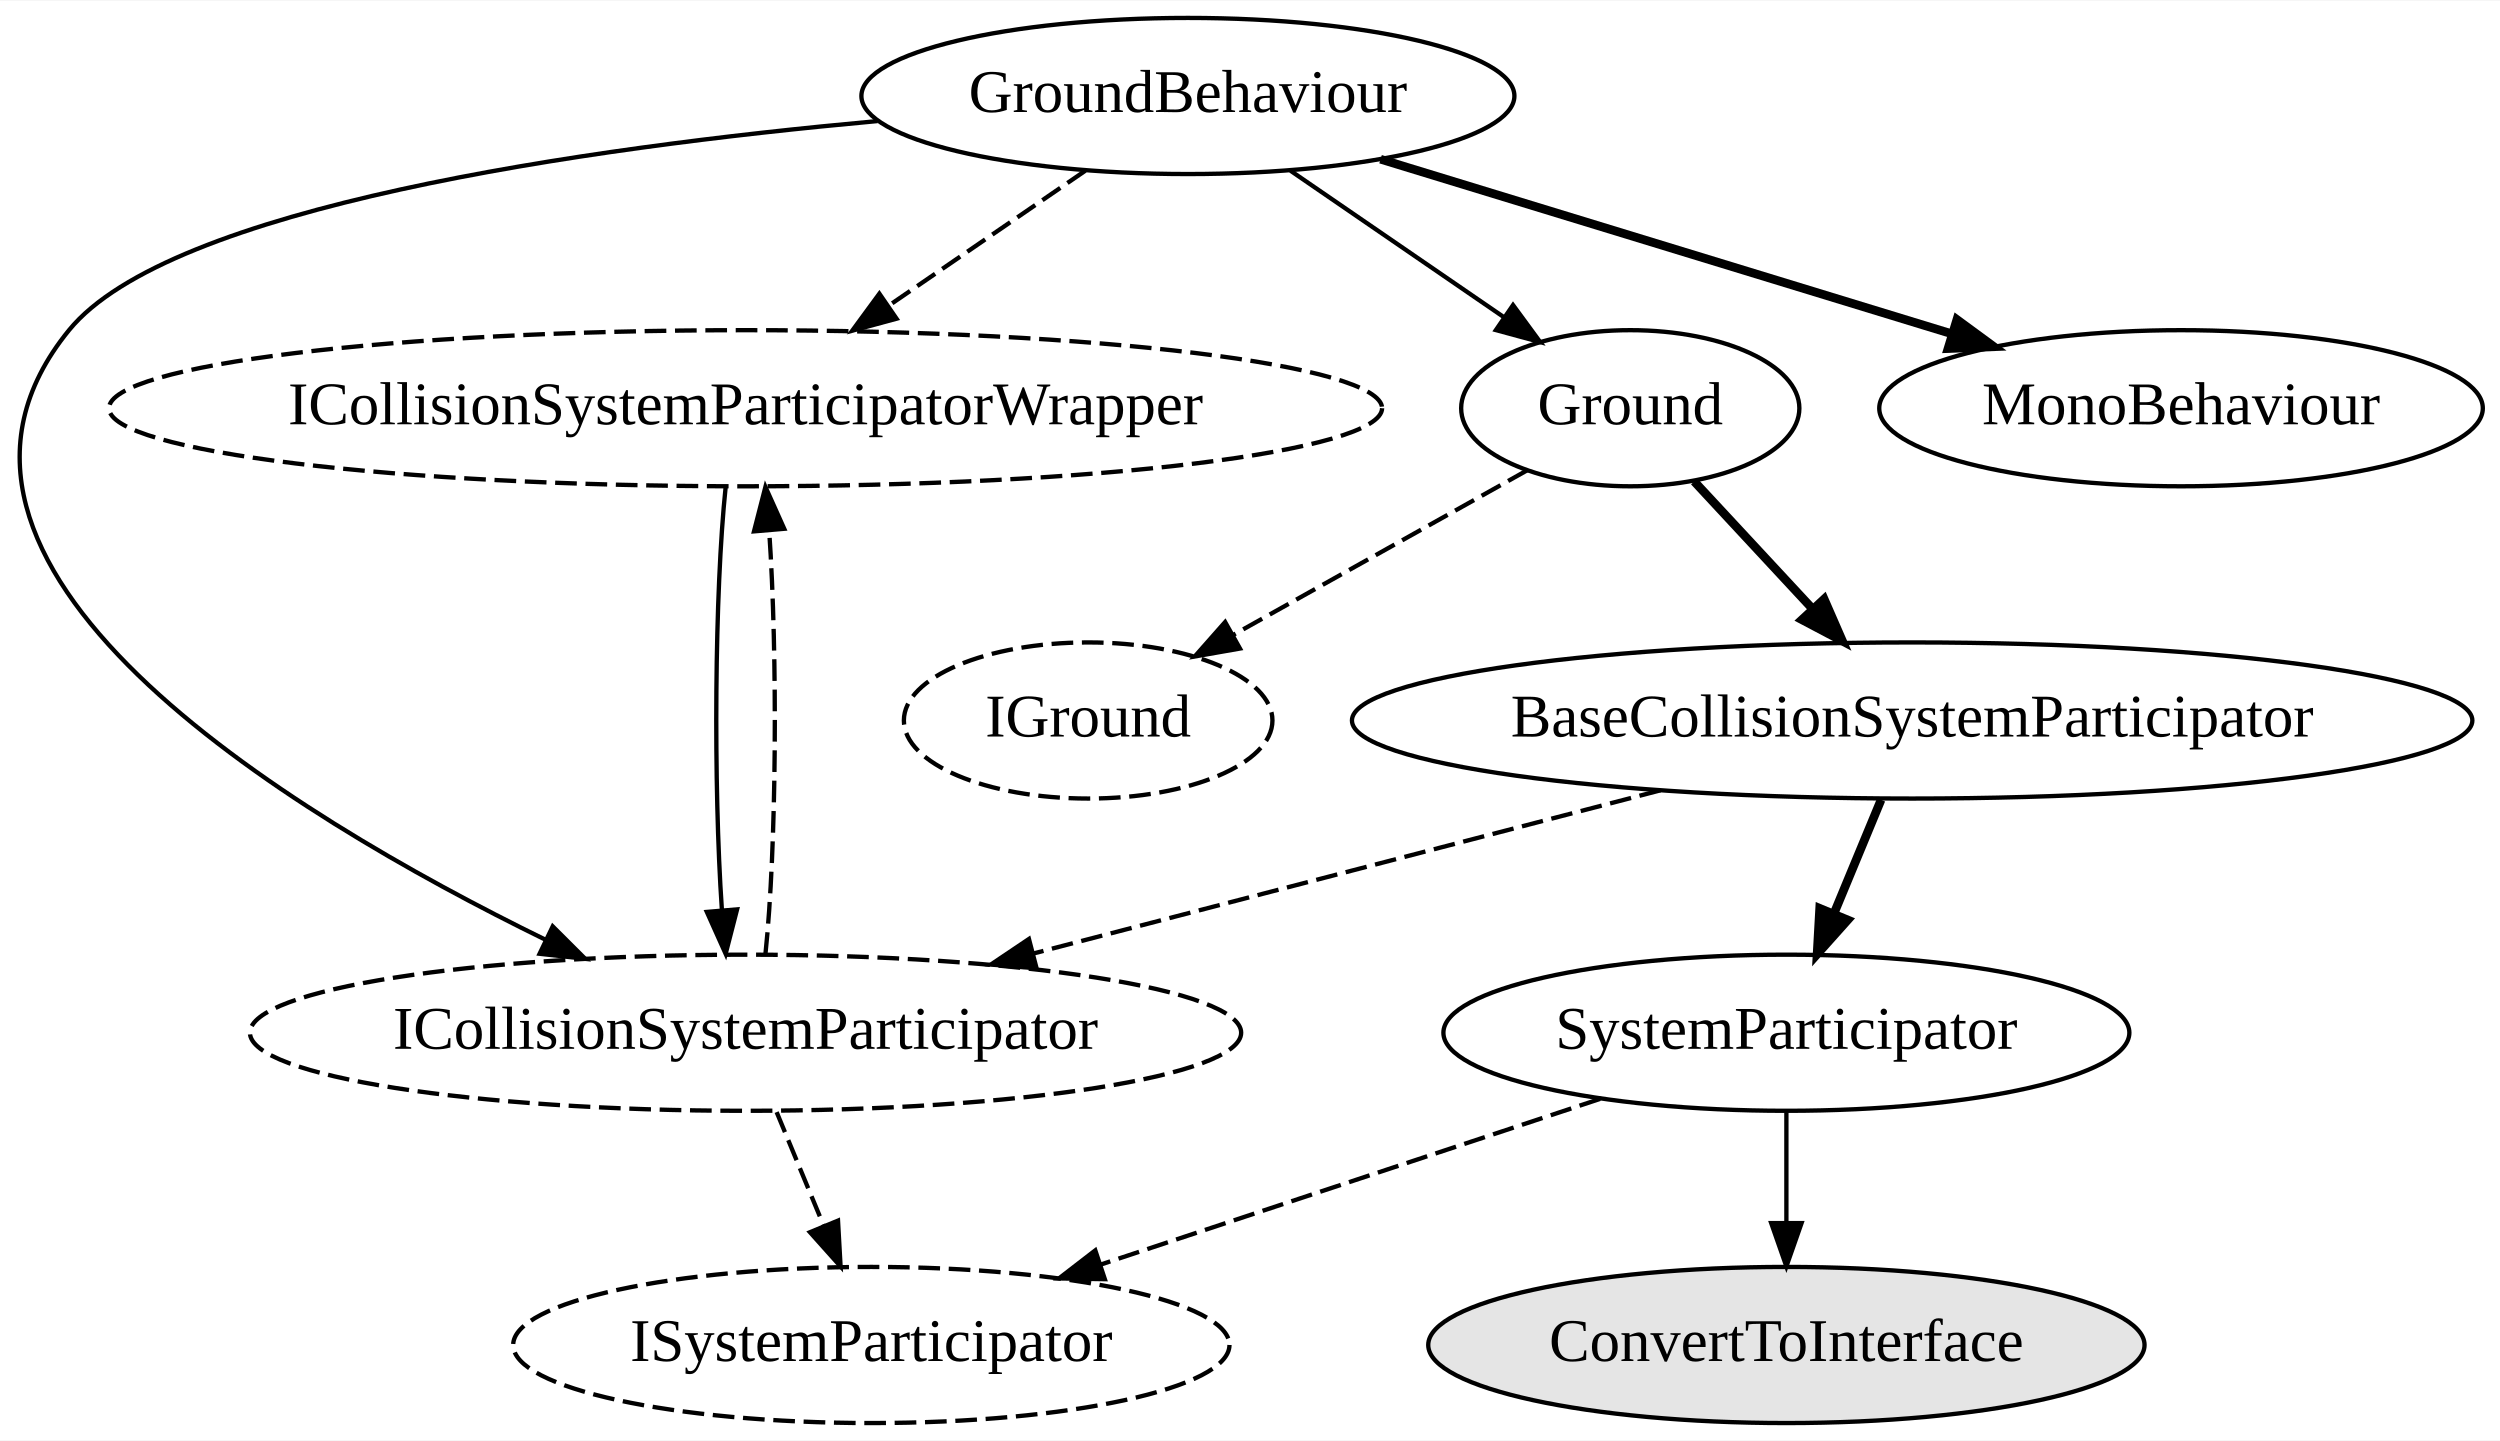
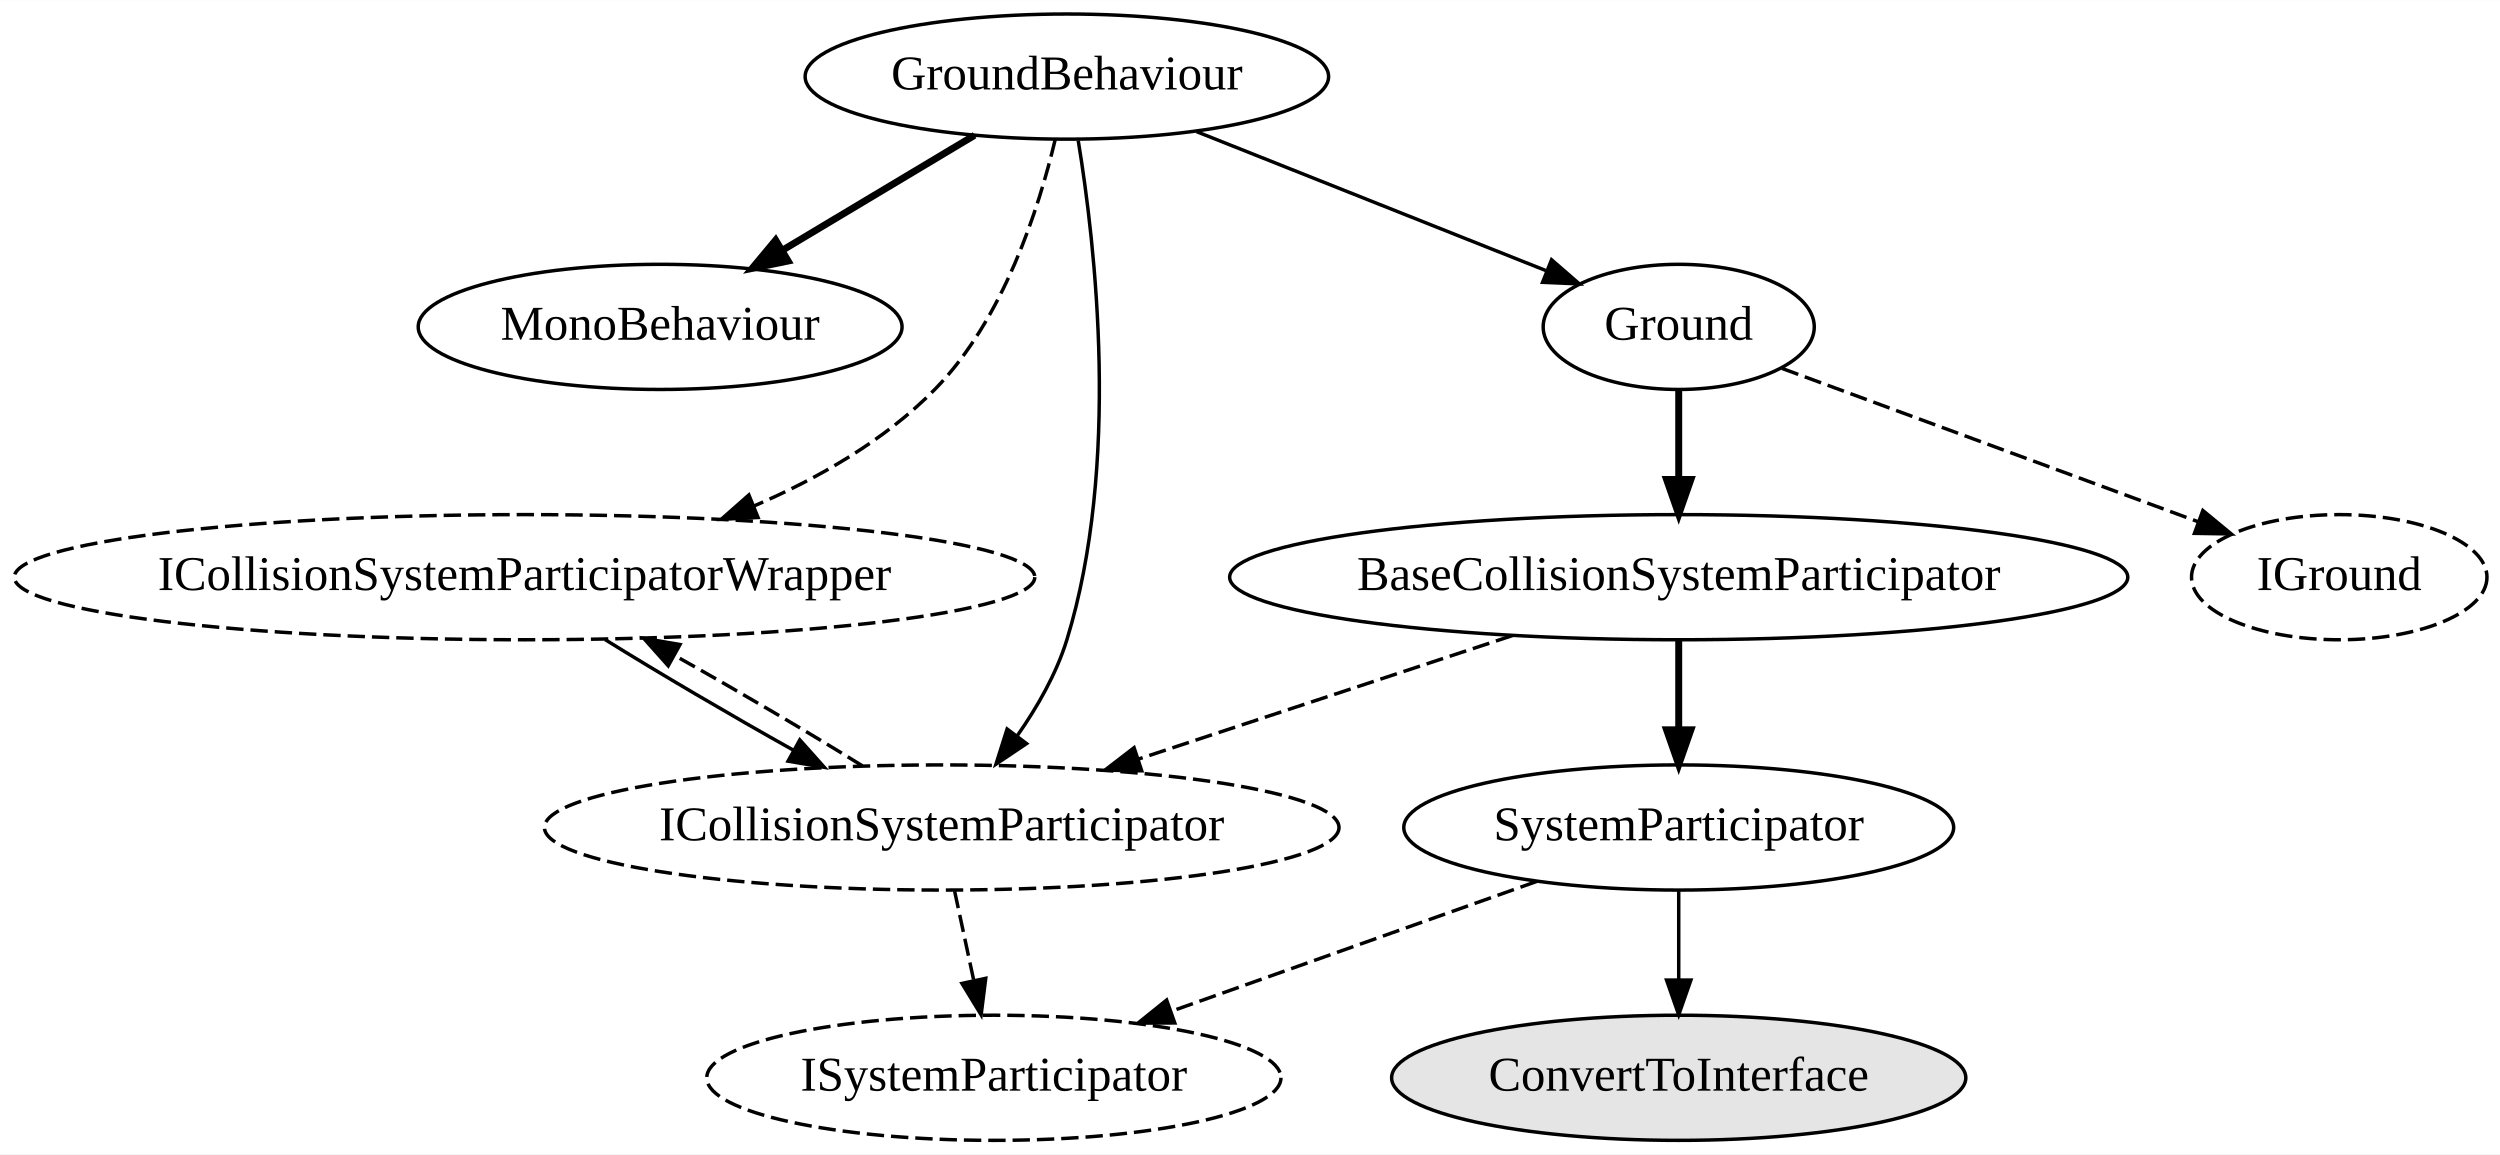
- <svg xmlns="http://www.w3.org/2000/svg" width="576pt" height="332pt" viewBox="0.00 0.00 576.46 332.00">
+ <svg xmlns="http://www.w3.org/2000/svg" width="719pt" height="332pt" viewBox="0.00 0.00 719.13 332.00">
  <g id="graph0" class="graph" transform="scale(1 1) rotate(0) translate(4 328)">
-     <polygon fill="white" stroke="none" points="-4,4 -4,-328 572.455,-328 572.455,4 -4,4" />
+     <polygon fill="white" stroke="none" points="-4,4 -4,-328 715.133,-328 715.133,4 -4,4" />
    <g id="node1" class="node">
-       <ellipse fill="none" stroke="black" stroke-dasharray="5,2" cx="167.912" cy="-234" rx="146.774" ry="18" />
-       <text text-anchor="middle" x="167.912" y="-230.3" font-family="Times New Roman,serif" font-size="14.00">ICollisionSystemParticipatorWrapper</text>
+       <ellipse fill="none" stroke="black" cx="302.887" cy="-306" rx="75.287" ry="18" />
+       <text text-anchor="middle" x="302.887" y="-302.3" font-family="Times New Roman,serif" font-size="14.00">GroundBehaviour</text>
+     </g>
+     <g id="node3" class="node">
+       <ellipse fill="none" stroke="black" cx="185.887" cy="-234" rx="69.588" ry="18" />
+       <text text-anchor="middle" x="185.887" y="-230.3" font-family="Times New Roman,serif" font-size="14.00">MonoBehaviour</text>
+     </g>
+     <g id="edge1" class="edge">
+       <path fill="none" stroke="black" stroke-width="2" d="M276.338,-289.116C260.032,-279.36 238.95,-266.747 221.241,-256.152" />
+       <polygon fill="black" stroke="black" stroke-width="2" points="222.709,-252.952 212.331,-250.821 219.115,-258.959 222.709,-252.952" />
    </g>
    <g id="node7" class="node">
-       <ellipse fill="none" stroke="black" stroke-dasharray="5,2" cx="167.912" cy="-90" rx="114.28" ry="18" />
-       <text text-anchor="middle" x="167.912" y="-86.3" font-family="Times New Roman,serif" font-size="14.00">ICollisionSystemParticipator</text>
+       <ellipse fill="none" stroke="black" stroke-dasharray="5,2" cx="146.887" cy="-162" rx="146.774" ry="18" />
+       <text text-anchor="middle" x="146.887" y="-158.3" font-family="Times New Roman,serif" font-size="14.00">ICollisionSystemParticipatorWrapper</text>
    </g>
-     <g id="edge1" class="edge">
-       <path fill="none" stroke="black" d="M163.327,-215.871C160.769,-191.67 160.477,-147.211 162.453,-118.393" />
-       <polygon fill="black" stroke="black" points="165.96,-118.45 163.321,-108.189 158.985,-117.857 165.96,-118.45" />
+     <g id="edge2" class="edge">
+       <path fill="none" stroke="black" stroke-dasharray="5,2" d="M299.512,-287.821C294.845,-268.178 284.659,-236.143 264.887,-216 250.554,-201.398 231.478,-190.477 212.85,-182.466" />
+       <polygon fill="black" stroke="black" points="214.053,-179.177 203.471,-178.651 211.415,-185.661 214.053,-179.177" />
+     </g>
+     <g id="node8" class="node">
+       <ellipse fill="none" stroke="black" stroke-dasharray="5,2" cx="266.887" cy="-90" rx="114.28" ry="18" />
+       <text text-anchor="middle" x="266.887" y="-86.3" font-family="Times New Roman,serif" font-size="14.00">ICollisionSystemParticipator</text>
+     </g>
+     <g id="edge4" class="edge">
+       <path fill="none" stroke="black" d="M306.156,-287.588C311.092,-257.512 318.332,-194.227 302.887,-144 299.878,-134.215 294.38,-124.616 288.571,-116.334" />
+       <polygon fill="black" stroke="black" points="291.294,-114.131 282.497,-108.226 285.692,-118.328 291.294,-114.131" />
+     </g>
+     <g id="node10" class="node">
+       <ellipse fill="none" stroke="black" cx="478.887" cy="-234" rx="38.993" ry="18" />
+       <text text-anchor="middle" x="478.887" y="-230.3" font-family="Times New Roman,serif" font-size="14.00">Ground</text>
+     </g>
+     <g id="edge3" class="edge">
+       <path fill="none" stroke="black" d="M340.212,-290.155C369.766,-278.4 410.888,-262.045 440.671,-250.2" />
+       <polygon fill="black" stroke="black" points="442.305,-253.316 450.304,-246.368 439.718,-246.812 442.305,-253.316" />
    </g>
    <g id="node2" class="node">
-       <ellipse fill="none" stroke="black" stroke-dasharray="5,2" cx="246.912" cy="-162" rx="42.494" ry="18" />
-       <text text-anchor="middle" x="246.912" y="-158.3" font-family="Times New Roman,serif" font-size="14.00">IGround</text>
-     </g>
-     <g id="node3" class="node">
-       <ellipse fill="none" stroke="black" stroke-dasharray="5,2" cx="196.912" cy="-18" rx="82.585" ry="18" />
-       <text text-anchor="middle" x="196.912" y="-14.3" font-family="Times New Roman,serif" font-size="14.00">ISystemParticipator</text>
+       <ellipse fill="#e5e5e5" stroke="black" cx="478.887" cy="-18" rx="82.585" ry="18" />
+       <text text-anchor="middle" x="478.887" y="-14.3" font-family="Times New Roman,serif" font-size="14.00">ConvertToInterface</text>
    </g>
    <g id="node4" class="node">
-       <ellipse fill="none" stroke="black" cx="269.912" cy="-306" rx="75.287" ry="18" />
-       <text text-anchor="middle" x="269.912" y="-302.3" font-family="Times New Roman,serif" font-size="14.00">GroundBehaviour</text>
-     </g>
-     <g id="edge3" class="edge">
-       <path fill="none" stroke="black" stroke-dasharray="5,2" d="M246.254,-288.765C232.775,-279.514 215.677,-267.78 200.896,-257.636" />
-       <polygon fill="black" stroke="black" points="202.731,-254.651 192.505,-251.878 198.77,-260.422 202.731,-254.651" />
+       <ellipse fill="none" stroke="black" stroke-dasharray="5,2" cx="281.887" cy="-18" rx="82.585" ry="18" />
+       <text text-anchor="middle" x="281.887" y="-14.3" font-family="Times New Roman,serif" font-size="14.00">ISystemParticipator</text>
    </g>
    <g id="node5" class="node">
-       <ellipse fill="none" stroke="black" cx="371.912" cy="-234" rx="38.993" ry="18" />
-       <text text-anchor="middle" x="371.912" y="-230.3" font-family="Times New Roman,serif" font-size="14.00">Ground</text>
+       <ellipse fill="none" stroke="black" cx="478.887" cy="-162" rx="129.177" ry="18" />
+       <text text-anchor="middle" x="478.887" y="-158.3" font-family="Times New Roman,serif" font-size="14.00">BaseCollisionSystemParticipator</text>
    </g>
-     <g id="edge4" class="edge">
-       <path fill="none" stroke="black" d="M293.569,-288.765C308.267,-278.678 327.267,-265.639 342.874,-254.927" />
-       <polygon fill="black" stroke="black" points="344.883,-257.794 351.147,-249.25 340.922,-252.023 344.883,-257.794" />
+     <g id="edge6" class="edge">
+       <path fill="none" stroke="black" stroke-dasharray="5,2" d="M431.046,-145.203C399.145,-134.67 357.066,-120.776 323.498,-109.692" />
+       <polygon fill="black" stroke="black" points="324.417,-106.31 313.824,-106.498 322.222,-112.957 324.417,-106.31" />
+     </g>
+     <g id="node9" class="node">
+       <ellipse fill="none" stroke="black" cx="478.887" cy="-90" rx="79.087" ry="18" />
+       <text text-anchor="middle" x="478.887" y="-86.3" font-family="Times New Roman,serif" font-size="14.00">SystemParticipator</text>
    </g>
    <g id="edge5" class="edge">
-       <path fill="none" stroke="black" d="M198.35,-300.22C130.329,-294.008 35.066,-280.395 11.912,-252 -32.072,-198.063 61.507,-140.922 121.93,-111.37" />
-       <polygon fill="black" stroke="black" points="123.449,-114.523 130.95,-107.041 120.421,-108.212 123.449,-114.523" />
+       <path fill="none" stroke="black" stroke-width="2" d="M478.887,-143.697C478.887,-135.983 478.887,-126.712 478.887,-118.112" />
+       <polygon fill="black" stroke="black" stroke-width="2" points="482.387,-118.104 478.887,-108.104 475.387,-118.104 482.387,-118.104" />
    </g>
-     <g id="node9" class="node">
-       <ellipse fill="none" stroke="black" cx="498.912" cy="-234" rx="69.588" ry="18" />
-       <text text-anchor="middle" x="498.912" y="-230.3" font-family="Times New Roman,serif" font-size="14.00">MonoBehaviour</text>
-     </g>
-     <g id="edge2" class="edge">
-       <path fill="none" stroke="black" stroke-width="2" d="M314.337,-291.42C352.067,-279.887 406.292,-263.312 446.209,-251.11" />
-       <polygon fill="black" stroke="black" stroke-width="2" points="447.234,-254.456 455.774,-248.186 445.188,-247.762 447.234,-254.456" />
+     <g id="node6" class="node">
+       <ellipse fill="none" stroke="black" stroke-dasharray="5,2" cx="668.887" cy="-162" rx="42.494" ry="18" />
+       <text text-anchor="middle" x="668.887" y="-158.3" font-family="Times New Roman,serif" font-size="14.00">IGround</text>
    </g>
    <g id="edge7" class="edge">
-       <path fill="none" stroke="black" stroke-dasharray="5,2" d="M348.106,-219.669C328.892,-208.909 301.634,-193.645 280.248,-181.668" />
-       <polygon fill="black" stroke="black" points="281.918,-178.592 271.483,-176.76 278.498,-184.7 281.918,-178.592" />
-     </g>
-     <g id="node10" class="node">
-       <ellipse fill="none" stroke="black" cx="436.912" cy="-162" rx="129.177" ry="18" />
-       <text text-anchor="middle" x="436.912" y="-158.3" font-family="Times New Roman,serif" font-size="14.00">BaseCollisionSystemParticipator</text>
-     </g>
-     <g id="edge6" class="edge">
-       <path fill="none" stroke="black" stroke-width="2" d="M386.661,-217.116C394.7,-208.458 404.829,-197.55 413.884,-187.799" />
-       <polygon fill="black" stroke="black" stroke-width="2" points="416.615,-190.002 420.855,-180.292 411.485,-185.239 416.615,-190.002" />
-     </g>
-     <g id="node6" class="node">
-       <ellipse fill="none" stroke="black" cx="407.912" cy="-90" rx="79.087" ry="18" />
-       <text text-anchor="middle" x="407.912" y="-86.3" font-family="Times New Roman,serif" font-size="14.00">SystemParticipator</text>
+       <path fill="none" stroke="black" d="M170.057,-144.055C185.491,-134.458 206.093,-122.367 224.37,-112.152" />
+       <polygon fill="black" stroke="black" points="226.069,-115.212 233.123,-107.307 222.679,-109.087 226.069,-115.212" />
    </g>
    <g id="edge8" class="edge">
-       <path fill="none" stroke="black" stroke-dasharray="5,2" d="M364.958,-74.75C331.696,-63.715 285.452,-48.373 249.893,-36.577" />
-       <polygon fill="black" stroke="black" points="250.76,-33.177 240.167,-33.35 248.556,-39.821 250.76,-33.177" />
-     </g>
-     <g id="node8" class="node">
-       <ellipse fill="#e5e5e5" stroke="black" cx="407.912" cy="-18" rx="82.585" ry="18" />
-       <text text-anchor="middle" x="407.912" y="-14.3" font-family="Times New Roman,serif" font-size="14.00">ConvertToInterface</text>
+       <path fill="none" stroke="black" stroke-dasharray="5,2" d="M270.595,-71.697C272.248,-63.983 274.234,-54.712 276.077,-46.112" />
+       <polygon fill="black" stroke="black" points="279.549,-46.616 278.222,-36.104 272.704,-45.149 279.549,-46.616" />
    </g>
    <g id="edge9" class="edge">
-       <path fill="none" stroke="black" d="M407.912,-71.697C407.912,-63.983 407.912,-54.712 407.912,-46.112" />
-       <polygon fill="black" stroke="black" points="411.412,-46.104 407.912,-36.104 404.412,-46.104 411.412,-46.104" />
+       <path fill="none" stroke="black" stroke-dasharray="5,2" d="M244.09,-107.713C228.764,-117.254 208.226,-129.318 189.933,-139.553" />
+       <polygon fill="black" stroke="black" points="188.216,-136.502 181.165,-144.411 191.608,-142.625 188.216,-136.502" />
    </g>
    <g id="edge11" class="edge">
-       <path fill="none" stroke="black" stroke-dasharray="5,2" d="M172.502,-108.189C175.057,-132.424 175.345,-176.888 173.366,-205.679" />
-       <polygon fill="black" stroke="black" points="169.859,-205.61 172.496,-215.871 176.833,-206.205 169.859,-205.61" />
+       <path fill="none" stroke="black" d="M478.887,-71.697C478.887,-63.983 478.887,-54.712 478.887,-46.112" />
+       <polygon fill="black" stroke="black" points="482.387,-46.104 478.887,-36.104 475.387,-46.104 482.387,-46.104" />
    </g>
    <g id="edge10" class="edge">
-       <path fill="none" stroke="black" stroke-dasharray="5,2" d="M175.08,-71.697C178.346,-63.813 182.285,-54.304 185.914,-45.546" />
-       <polygon fill="black" stroke="black" points="189.231,-46.682 189.825,-36.104 182.764,-44.003 189.231,-46.682" />
+       <path fill="none" stroke="black" stroke-dasharray="5,2" d="M438.068,-74.496C407.632,-63.681 365.851,-48.835 333.162,-37.219" />
+       <polygon fill="black" stroke="black" points="333.926,-33.777 323.331,-33.726 331.582,-40.373 333.926,-33.777" />
    </g>
    <g id="edge12" class="edge">
-       <path fill="none" stroke="black" stroke-width="2" d="M429.743,-143.697C426.477,-135.813 422.538,-126.304 418.909,-117.546" />
-       <polygon fill="black" stroke="black" stroke-width="2" points="422.059,-116.003 414.998,-108.104 415.592,-118.683 422.059,-116.003" />
+       <path fill="none" stroke="black" stroke-width="2" d="M478.887,-215.697C478.887,-207.983 478.887,-198.712 478.887,-190.112" />
+       <polygon fill="black" stroke="black" stroke-width="2" points="482.387,-190.104 478.887,-180.104 475.387,-190.104 482.387,-190.104" />
    </g>
    <g id="edge13" class="edge">
-       <path fill="none" stroke="black" stroke-dasharray="5,2" d="M378.874,-145.897C336.371,-134.837 278.614,-119.807 234.278,-108.27" />
-       <polygon fill="black" stroke="black" points="235.021,-104.847 224.462,-105.716 233.258,-111.621 235.021,-104.847" />
+       <path fill="none" stroke="black" stroke-dasharray="5,2" d="M508.574,-222.063C540.725,-210.218 592.217,-191.247 628.141,-178.012" />
+       <polygon fill="black" stroke="black" points="629.658,-181.183 637.831,-174.442 627.238,-174.614 629.658,-181.183" />
    </g>
  </g>
</svg>
